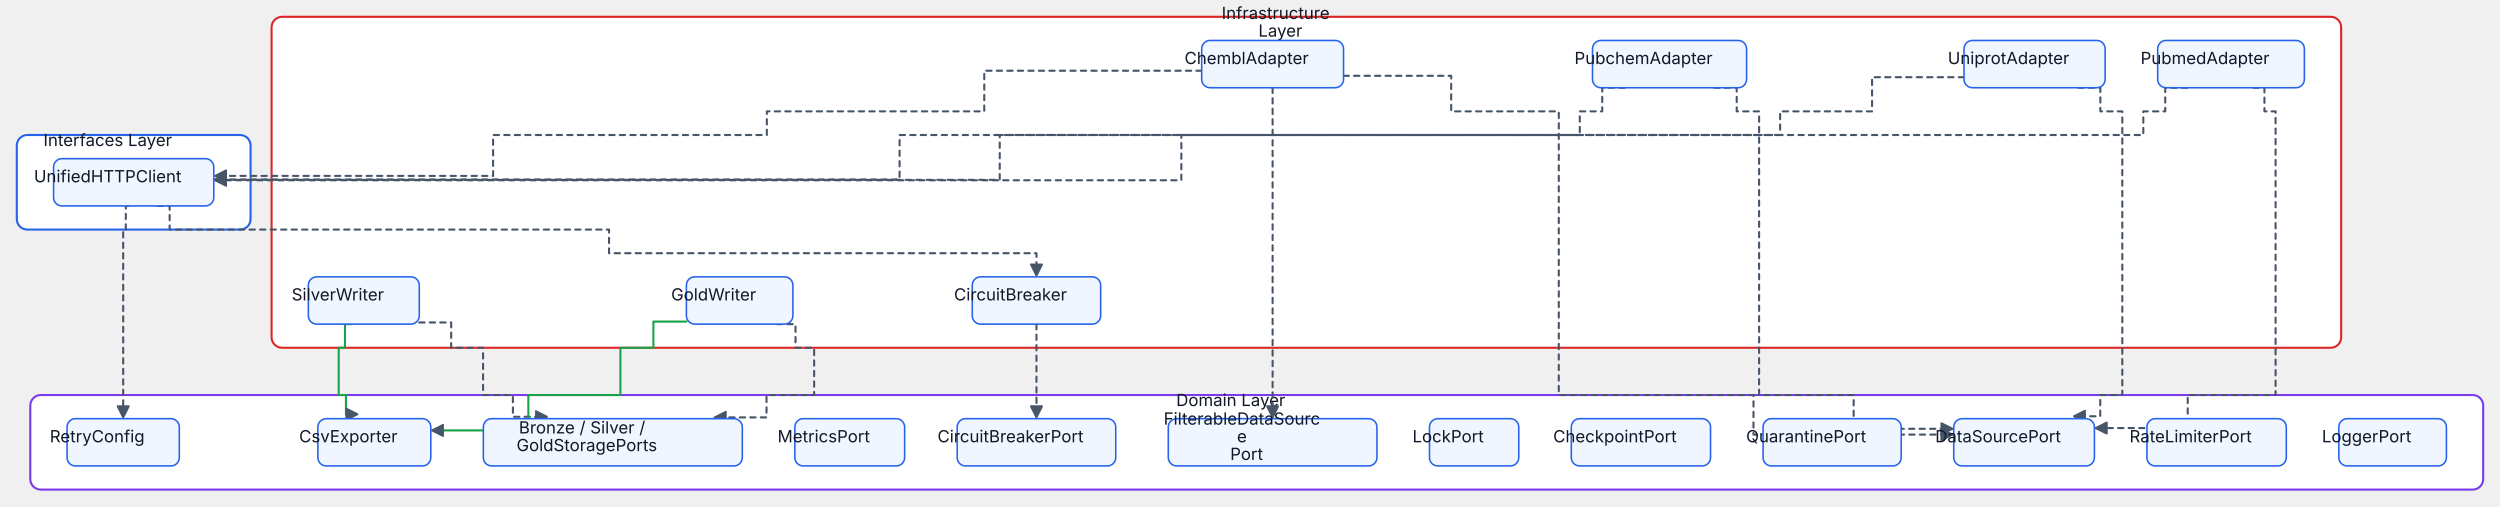
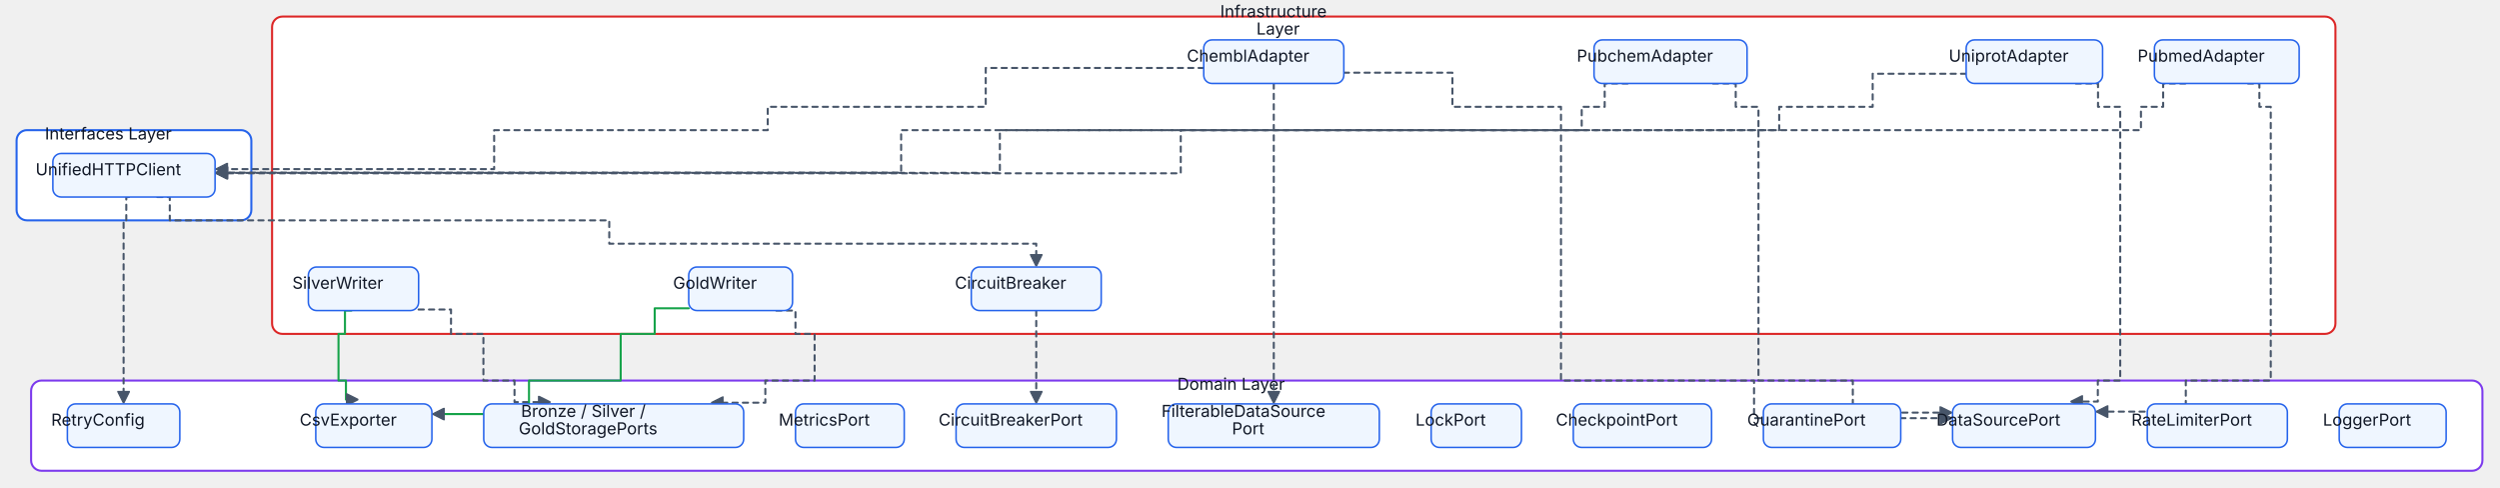
- <svg xmlns="http://www.w3.org/2000/svg" id="my-svg" width="100%" aria-roledescription="flowchart-v2" style="max-width:2379.54px;background-color:white" viewBox="-16 -16 2379.539 482">
+ <svg xmlns="http://www.w3.org/2000/svg" id="my-svg" width="100%" aria-roledescription="flowchart-v2" style="max-width:2410.94px;background-color:white" viewBox="-16 -16 2410.938 470">
  <style>#my-svg{font-family:Inter,-apple-system,BlinkMacSystemFont,'Segoe UI',Roboto,Oxygen,Ubuntu,sans-serif;font-size:16px;fill:#212121;}#my-svg .error-icon{fill:#f0fdf4;}#my-svg .error-text{fill:#212121;stroke:#212121;}#my-svg .edge-thickness-normal{stroke-width:2px;}#my-svg .edge-thickness-thick{stroke-width:3.5px;}#my-svg .edge-pattern-solid{stroke-dasharray:0;}#my-svg .edge-pattern-dashed{stroke-dasharray:3;}#my-svg .edge-pattern-dotted{stroke-dasharray:2;}#my-svg .marker{fill:#475569;stroke:#475569;}#my-svg .marker.cross{stroke:#475569;}#my-svg svg{font-family:Inter,-apple-system,BlinkMacSystemFont,'Segoe UI',Roboto,Oxygen,Ubuntu,sans-serif;font-size:16px;}#my-svg .label{font-family:Inter,-apple-system,BlinkMacSystemFont,'Segoe UI',Roboto,Oxygen,Ubuntu,sans-serif;color:#212121;}#my-svg .cluster-label text{fill:#1e40af;}#my-svg .cluster-label span,#my-svg p{color:#1e40af;}#my-svg .label text,#my-svg span,#my-svg p{fill:#212121;color:#212121;}#my-svg .node rect,#my-svg .node circle,#my-svg .node ellipse,#my-svg .node polygon,#my-svg .node path{fill:#eff6ff;stroke:#2563eb;stroke-width:1px;}#my-svg .flowchart-label text{text-anchor:middle;}#my-svg .node .label{text-align:center;}#my-svg .node.clickable{cursor:pointer;}#my-svg .arrowheadPath{fill:#0b0b0b;}#my-svg .edgePath .path{stroke:#475569;stroke-width:2.0px;}#my-svg .flowchart-link{stroke:#475569;fill:none;}#my-svg .edgeLabel{background-color:#ffffff;text-align:center;}#my-svg .edgeLabel rect{opacity:0.5;background-color:#ffffff;fill:#ffffff;}#my-svg .labelBkg{background-color:rgba(255, 255, 255, 0.5);}#my-svg .cluster rect{fill:#f8fafc;stroke:#94a3b8;stroke-width:1px;}#my-svg .cluster text{fill:#1e40af;}#my-svg .cluster span,#my-svg p{color:#1e40af;}#my-svg div.mermaidTooltip{position:absolute;text-align:center;max-width:200px;padding:2px;font-family:Inter,-apple-system,BlinkMacSystemFont,'Segoe UI',Roboto,Oxygen,Ubuntu,sans-serif;font-size:12px;background:#f0fdf4;border:1px solid #16a34a;border-radius:2px;pointer-events:none;z-index:100;}#my-svg .flowchartTitleText{text-anchor:middle;font-size:18px;fill:#212121;}#my-svg :root{--mermaid-font-family:"trebuchet ms",verdana,arial,sans-serif;}#my-svg .port&gt;*{fill:#f5f3ff!important;stroke:#7c3aed!important;stroke-width:1px!important;color:#111827!important;}#my-svg .port span{fill:#f5f3ff!important;stroke:#7c3aed!important;stroke-width:1px!important;color:#111827!important;}#my-svg .port tspan{fill:#111827!important;}#my-svg .adapter&gt;*{fill:#fff1f2!important;stroke:#dc2626!important;stroke-width:1px!important;color:#111827!important;}#my-svg .adapter span{fill:#fff1f2!important;stroke:#dc2626!important;stroke-width:1px!important;color:#111827!important;}#my-svg .adapter tspan{fill:#111827!important;}#my-svg .service&gt;*{fill:#eff6ff!important;stroke:#2563eb!important;stroke-width:1px!important;color:#111827!important;}#my-svg .service span{fill:#eff6ff!important;stroke:#2563eb!important;stroke-width:1px!important;color:#111827!important;}#my-svg .service tspan{fill:#111827!important;}#my-svg .process&gt;*{fill:#f0fdf4!important;stroke:#16a34a!important;stroke-width:1px!important;color:#111827!important;}#my-svg .process span{fill:#f0fdf4!important;stroke:#16a34a!important;stroke-width:1px!important;color:#111827!important;}#my-svg .process tspan{fill:#111827!important;}#my-svg .storage&gt;*{fill:#fff7ed!important;stroke:#f59e0b!important;stroke-width:1px!important;color:#111827!important;}#my-svg .storage span{fill:#fff7ed!important;stroke:#f59e0b!important;stroke-width:1px!important;color:#111827!important;}#my-svg .storage tspan{fill:#111827!important;}/*
 * Пользовательские стили диаграмм BioETL (структурированная копия)
 * Источник: custom.css
 * Цель: сгруппировать правила по типам элементов и документировать назначение каждого CSS-параметра.
 */

/* =========================================================
 * 1) Глобальная типографика и базовое поведение текста
 * ========================================================= */
svg {
    /* Задаёт основной стек шрифтов для всего текста в SVG. */
    font-family: Inter, -apple-system, BlinkMacSystemFont, 'Segoe UI', Roboto,
    Oxygen, Ubuntu, sans-serif;
}



/* =========================================================
 * 2) Общая геометрия узлов (для нескольких типов диаграмм)
 * ========================================================= */
.node rect,
.node circle,
.node ellipse,
.node polygon,
.node path {
    /* Единая толщина контура для фигур узлов. */
    stroke-width: 1.5px !important;
    /* Скругляет углы по горизонтали для более мягкого вида. */
    rx: 8;
    /* Скругляет углы по вертикали в паре с rx. */
    ry: 8;
    /* Добавляет лёгкую тень и отделяет узлы от фона. */
    filter:  none; /*  drop-shadow(0px 1px 2px rgba(0, 0, 0, 0.05));*/
}

/* =========================================================
 * 3) Контейнеры subgraph / cluster
 * ========================================================= */
.cluster rect,
.cluster path {
    /* Увеличивает радиус углов у контейнеров-групп. */
    rx: 10;
    /* Поддерживает симметрию скругления по вертикали. */
    ry: 10;
    /* Нейтральная заливка контейнера для снижения визуального шума. */
    fill: #f8fafc;
    /* Приглушённая обводка, чтобы границы были заметны, но не доминировали. */
    stroke: #94a3b8;
    /* Толщина границы контейнера в тон большинству узлов. */
    stroke-width: 1.5px;
    /* Убирает пунктир у рамок контейнеров. */
    stroke-dasharray: none;
    /* Делает фон контейнера полностью непрозрачным. */
    fill-opacity: 1;
    /* Отключает тень контейнера, чтобы акцент оставался на узлах. */
    filter: none;
}

.cluster text {
    /* Нормальный вес шрифта для заголовков групп. */
    font-weight: 400;
    /* Увеличенный размер заголовка относительно текста узлов. */
    font-size: 16px;
}

/* =========================================================
 * 4) Стили линий связей (edges/links)
 * ========================================================= */
.edgePath .path {
    /* Делает основные ребра более заметными в плотных графах. */
    stroke-width: 2.5px;
    /* Скругляет соединения сегментов линий. */
    stroke-linejoin: round;
    /* Скругляет окончания линий. */
    stroke-linecap: round;
}

.edgePath path,
.flowchart-link,
.relation,
.messageLine0,
.messageLine1,
.transition path {
    /* Унифицированные скруглённые соединения для всех типов линий. */
    stroke-linejoin: round;
    /* Унифицированные скруглённые окончания для всех типов линий. */
    stroke-linecap: round;
}

.transition path {
    /* Выравнивает толщину переходов state diagram с основными ребрами. */
    stroke-width: 2.5px;
}

/* =========================================================
 * 5) Подписи ребер и fallback-текст
 * ========================================================= */
.edgeLabel {
    /* Компактный размер шрифта для подписей на связях. */
    font-size: 12px;
    /* Плотная межстрочность для экономии места. */
    line-height: 1.1;
    /* Базовый непрозрачный фон под подписью. */
    background-color: #ffffff;
    /* Небольшие внутренние отступы вокруг текста. */
    padding: 1px 3px;
    /* Мягкое скругление фона подписи. */
    border-radius: 2px;
}

.edgeLabel span,
.edgeLabel p,
text.fo-fallback {
    /* Принудительный тёмный fill для контраста в SVG-рендерах. */
    fill: #111827 !important;
    /* Принудительный тёмный цвет для HTML-подписей. */
    color: #111827 !important;
    /* Полная непрозрачность текста. */
    opacity: 1 !important;
    /* Компактная межстрочность для многострочных подписей. */
    line-height: 1.1;
    /* Убирает стандартные внешние отступы HTML-параграфов. */
    margin: 0;
    /* Убирает стандартные внутренние отступы HTML-параграфов. */
    padding: 0;
}

.edgeLabel .labelBkg,
.labelBkg {
    /* Жёстко задаёт белый фон под текстом подписей. */
    background-color: #ffffff !important;
    /* Делает фон полностью непрозрачным во всех просмотрщиках. */
    opacity: 1 !important;
}

.edgeLabel rect {
    /* Переопределяет полупрозрачный фон по умолчанию у Mermaid. */
    opacity: 1 !important;
    /* Жёстко фиксирует белую заливку прямоугольника под подписью. */
    fill: #ffffff !important;
}

/* =========================================================
 * 6) Элементы sequence diagram
 * ========================================================= */
.actor {
    /* Толщина границы actor-блоков. */
    stroke-width: 1.5px;
    /* Скругление углов actor-блоков по горизонтали. */
    rx: 4;
    /* Скругление углов actor-блоков по вертикали. */
    ry: 4;
}

.messageLine0,
.messageLine1 {
    /* Толщина линий сообщений в sequence diagram. */
    stroke-width: 1.6px;
}

.messageText {
    /* Базовый размер текста сообщений. */
    font-size: 13px;
}

.activation0 {
    /* Более тонкая линия activation bar, чтобы не перегружать схему. */
    stroke-width: 1px;
}

.note {
    /* Скругление углов заметки по горизонтали. */
    rx: 4;
    /* Скругление углов заметки по вертикали. */
    ry: 4;
    /* Тонкая граница для вторичных блоков. */
    stroke-width: 1px;
    /* Лёгкая тень для визуального отделения заметок. */
    filter: drop-shadow(1px 1px 2px rgba(0, 0, 0, 0.06));
}

/* =========================================================
 * 7) Базовые элементы class diagram
 * ========================================================= */
g.classGroup rect {
    /* Скругление углов class box по горизонтали. */
    rx: 10;
    /* Скругление углов class box по вертикали. */
    ry: 10;
    /* Толщина границы class box. */
    stroke-width: 1.5px;
    /* Мягкая тень у class box без агрессивного контраста. */
    filter: drop-shadow(1px 1px 2px rgba(0, 0, 0, 0.06));
}

g.classGroup text {
    /* Базовый размер текста внутри class diagram. */
    font-size: 14px;
    padding: 10px 10px;
}

g.classGroup line {
    /* Толщина внутренних разделителей класса. */
    stroke-width: 1px;
}

.relation {
    /* Толщина связей между классами на уровне основных ребер. */
    stroke-width: 2.5px;
}

/* =========================================================
 * 8) Типографика HTML-лейблов class diagram
 * ========================================================= */
g.label-group .nodeLabel {
    /* Увеличенный размер названия класса для иерархии. */
    font-size: 16px !important;
    /* Полужирный акцент на имени класса. */
    font-weight: 200 !important;
    /* Лёгкое межбуквенное расстояние для читаемости заголовка. */
    letter-spacing: 0.01em;
}

g.annotation-group .nodeLabel {
    /* Уменьшенный размер для стереотипов/аннотаций. */
    font-size: 11px !important;
    /* Курсив для визуального отделения аннотаций. */
    font-style: italic !important;
    /* Небольшое ослабление контраста вторичного текста. */
    opacity: 0.8;
}

g.members-group .nodeLabel,
g.methods-group .nodeLabel {
    /* Компактный размер для атрибутов и методов. */
    font-size: 12px !important;
    /* Нормальный вес шрифта для плотного структурного текста. */
    font-weight: 400 !important;
}

/* =========================================================
 * 9) Помощники размеров foreignObject (class/flowchart)
 * ========================================================= */
g.members-group foreignObject,
g.methods-group foreignObject {
    /* Минимальная высота областей members/methods. */
    min-height: 40px;
}

.node foreignObject &gt; div,
g.classGroup foreignObject &gt; div {
    /* Стабилизирует вычисление размеров с учётом отступов/границ. */
    box-sizing: border-box;
}

.node.size-sm foreignObject &gt; div {
    /* Минимальная высота для малого размерного уровня узла. */
    min-height: 80px;
    /* Минимальная ширина для малого размерного уровня узла. */
    min-width: 180px;
}

.node.size-md foreignObject &gt; div {
    /* Минимальная высота для среднего размерного уровня узла. */
    min-height: 140px;
    /* Минимальная ширина для среднего размерного уровня узла. */
    min-width: 260px;
}

.node.size-lg foreignObject &gt; div {
    /* Минимальная высота для большого размерного уровня узла. */
    min-height: 200px;
    /* Минимальная ширина для большого размерного уровня узла. */
    min-width: 340px;
}

/* =========================================================
 * 10) Элементы state diagram
 * ========================================================= */
g.stateGroup rect {
    /* Скругление углов контейнеров состояний по горизонтали. */
    rx: 8;
    /* Скругление углов контейнеров состояний по вертикали. */
    ry: 8;
}

.statediagram-state rect {
    /* Скругление углов узлов состояния по горизонтали. */
    rx: 8;
    /* Скругление углов узлов состояния по вертикали. */
    ry: 8;
    /* Толщина границы узла состояния. */
    stroke-width: 1.5px;
    /* Лёгкая тень для визуального отделения state box. */
    filter: drop-shadow(1px 2px 3px rgba(0, 0, 0, 0.08));
}

/* =========================================================
 * 11) Элементы ER diagram
 * ========================================================= */
.er.entityBox {
    /* Толщина границы сущности ER-диаграммы. */
    stroke-width: 1.5px;
    /* Скругление углов сущности по горизонтали. */
    rx: 4;
    /* Скругление углов сущности по вертикали. */
    ry: 4;
    /* Лёгкая тень для отделения блоков сущностей. */
    filter: drop-shadow(1px 2px 3px rgba(0, 0, 0, 0.08));
}

/* =========================================================
 * 12) Узлы mindmap
 * ========================================================= */
.mindmap-node rect,
.mindmap-node circle {
    /* Толщина контура узлов mindmap. */
    stroke-width: 1.5px;
    /* Чуть более выраженная тень для плотных радиальных веток. */
    filter: drop-shadow(1px 2px 2px rgba(0, 0, 0, 0.1));
}

/* =========================================================
 * 13) Маркеры стрелок
 * ========================================================= */
marker path {
    /* Единый нейтральный цвет наконечников стрелок. */
    fill: #475569;
}

/* =========================================================
 * 14) Цветовая карта архитектурных слоёв (fallback-селекторы)
 * ========================================================= */
[id*="Domain"] &gt; rect,
[id*="Domain"] &gt; path {
    /* Цвет фона для доменного слоя. */
    fill: #f5f3ff !important;
    /* Цвет границы для доменного слоя. */
    stroke: #7c3aed !important;
}

.cluster[id*="Domain"] &gt; rect,
.cluster[id*="Domain"] &gt; path {
    fill: #ffffff !important;
}

[id*="Application"] &gt; rect,
[id*="Application"] &gt; path {
    /* Цвет фона для application-слоя. */
    fill: #f0fdf4 !important;
    /* Цвет границы для application-слоя. */
    stroke: #16a34a !important;
}

.cluster[id*="Application"] &gt; rect,
.cluster[id*="Application"] &gt; path {
    fill: #ffffff !important;
}

[id*="Infrastructure"] &gt; rect,
[id*="Infrastructure"] &gt; path {
    /* Цвет фона для infrastructure-слоя. */
    fill: #fff1f2 !important;
    /* Цвет границы для infrastructure-слоя. */
    stroke: #dc2626 !important;
}

.cluster[id*="Infrastructure"] &gt; rect,
.cluster[id*="Infrastructure"] &gt; path {
    fill: #ffffff !important;
}

[id*="Composition"] &gt; rect,
[id*="Composition"] &gt; path {
    /* Цвет фона для composition-слоя. */
    fill: #fff7ed !important;
    /* Цвет границы для composition-слоя. */
    stroke: #f59e0b !important;
}

.cluster[id*="Composition"] &gt; rect,
.cluster[id*="Composition"] &gt; path {
    fill: #ffffff !important;
}

[id*="Interfaces"] &gt; rect,
[id*="Interfaces"] &gt; path {
    /* Цвет фона для слоя интерфейсов. */
    fill: #eff6ff !important;
    /* Цвет границы для слоя интерфейсов. */
    stroke: #2563eb !important;
}

.cluster[id*="Interfaces"] &gt; rect,
.cluster[id*="Interfaces"] &gt; path {
    fill: #ffffff !important;
}

[id*="External"] &gt; rect,
[id*="External"] &gt; path {
    /* Цвет фона для внешних систем. */
    fill: #f1f5f9 !important;
    /* Цвет границы для внешних систем. */
    stroke: #64748b !important;
}

.cluster[id*="External"] &gt; rect,
.cluster[id*="External"] &gt; path {
    fill: #ffffff !important;
}

/* Белая подложка под подписи всех архитектурных/medallion слоёв */
g.cluster[id*="Domain"] .cluster-label foreignObject &gt; div,
g.cluster[id*="Application"] .cluster-label foreignObject &gt; div,
g.cluster[id*="Infrastructure"] .cluster-label foreignObject &gt; div,
g.cluster[id*="Composition"] .cluster-label foreignObject &gt; div,
g.cluster[id*="Interfaces"] .cluster-label foreignObject &gt; div,
g.cluster[id*="External"] .cluster-label foreignObject &gt; div,
g.cluster[id*="Bronze"] .cluster-label foreignObject &gt; div,
g.cluster[id*="Silver"] .cluster-label foreignObject &gt; div,
g.cluster[id*="Gold"] .cluster-label foreignObject &gt; div,
g.cluster[id*="Quarantine"] .cluster-label foreignObject &gt; div {
    background: #ffffff !important;
    padding: 0 6px !important;
    border-radius: 4px;
}

/* Fallback для рендеров без foreignObject: не рисуем толстую обводку */
g.cluster[id*="Domain"] .cluster-label text.fo-fallback,
g.cluster[id*="Application"] .cluster-label text.fo-fallback,
g.cluster[id*="Infrastructure"] .cluster-label text.fo-fallback,
g.cluster[id*="Composition"] .cluster-label text.fo-fallback,
g.cluster[id*="Interfaces"] .cluster-label text.fo-fallback,
g.cluster[id*="External"] .cluster-label text.fo-fallback,
g.cluster[id*="Bronze"] .cluster-label text.fo-fallback,
g.cluster[id*="Silver"] .cluster-label text.fo-fallback,
g.cluster[id*="Gold"] .cluster-label text.fo-fallback,
g.cluster[id*="Quarantine"] .cluster-label text.fo-fallback {
    fill: #111827 !important;
    stroke: none !important;
}

/* =========================================================
 * 15) Цветовая карта слоёв Medallion
 * ========================================================= */
[id*="Bronze"] &gt; rect,
[id*="Bronze"] &gt; path {
    /* Цвет фона Bronze-слоя. */
    fill: #fff7ed !important;
    /* Цвет границы Bronze-слоя. */
    stroke: #f59e0b !important;
}

[id*="Silver"] &gt; rect,
[id*="Silver"] &gt; path {
    /* Цвет фона Silver-слоя. */
    fill: #f8fafc !important;
    /* Цвет границы Silver-слоя. */
    stroke: #475569 !important;
}

[id*="Gold"] &gt; rect,
[id*="Gold"] &gt; path {
    /* Цвет фона Gold-слоя. */
    fill: #fefce8 !important;
    /* Цвет границы Gold-слоя. */
    stroke: #ca8a04 !important;
}

[id*="Quarantine"] &gt; rect,
[id*="Quarantine"] &gt; path {
    /* Цвет фона для карантинных/проблемных потоков данных. */
    fill: #ffe4e6 !important;
    /* Цвет границы для карантинных/проблемных потоков данных. */
    stroke: #e11d48 !important;
}
/* Нормализует вес текста в узлах и заголовках слоёв (без полужирного акцента). */
.node .label text,
.node .label tspan,
.node .label .nodeLabel,
text.fo-fallback {
    stroke: none !important;
    stroke-width: 0 !important;
    fill: #111827 !important;
    font-weight: 400 !important;
}
/* Single text layer (fallback-only) */
text.fo-fallback {
    display: inline !important;
}

foreignObject {
    display: none !important;
}/* bioetl-inject */#my-svg .edgeLabel rect{opacity:1!important;fill:#ffffff!important}#my-svg .labelBkg{background-color:#ffffff!important;opacity:1!important}#my-svg .edgeLabel .labelBkg{background-color:#ffffff!important;opacity:1!important}#my-svg .edgeLabel{font-size:12px;line-height:1.1;padding:1px 3px}#my-svg .edgeLabel span{color:#111827!important;fill:#111827!important;opacity:1!important;line-height:1.1;margin:0;padding:0}#my-svg .edgeLabel p{color:#111827!important;fill:#111827!important;opacity:1!important;line-height:1.1;margin:0;padding:0}#my-svg text.fo-fallback{color:#111827!important;fill:#111827!important;opacity:1!important}</style>
  <marker id="my-svg_flowchart-pointEnd" class="marker flowchart" markerHeight="12" markerUnits="userSpaceOnUse" markerWidth="12" orient="auto" refX="6" refY="5" viewBox="0 0 10 10">
    <path d="m0 0 10 5-10 5z" class="arrowMarkerPath" style="stroke-width:1;stroke-dasharray:1,0" />
  </marker>
  <marker id="my-svg_flowchart-pointStart" class="marker flowchart" markerHeight="12" markerUnits="userSpaceOnUse" markerWidth="12" orient="auto" refX="4.5" refY="5" viewBox="0 0 10 10">
    <path d="m0 5 10 5V0z" class="arrowMarkerPath" style="stroke-width:1;stroke-dasharray:1,0" />
  </marker>
  <marker id="my-svg_flowchart-circleEnd" class="marker flowchart" markerHeight="11" markerUnits="userSpaceOnUse" markerWidth="11" orient="auto" refX="11" refY="5" viewBox="0 0 10 10">
    <circle cx="5" cy="5" r="5" class="arrowMarkerPath" style="stroke-width:1;stroke-dasharray:1,0" />
  </marker>
  <marker id="my-svg_flowchart-circleStart" class="marker flowchart" markerHeight="11" markerUnits="userSpaceOnUse" markerWidth="11" orient="auto" refX="-1" refY="5" viewBox="0 0 10 10">
    <circle cx="5" cy="5" r="5" class="arrowMarkerPath" style="stroke-width:1;stroke-dasharray:1,0" />
  </marker>
  <marker id="my-svg_flowchart-crossEnd" class="marker cross flowchart" markerHeight="11" markerUnits="userSpaceOnUse" markerWidth="11" orient="auto" refX="12" refY="5.2" viewBox="0 0 11 11">
    <path d="m1 1 9 9m0-9-9 9" class="arrowMarkerPath" style="stroke-width:2;stroke-dasharray:1,0" />
  </marker>
  <marker id="my-svg_flowchart-crossStart" class="marker cross flowchart" markerHeight="11" markerUnits="userSpaceOnUse" markerWidth="11" orient="auto" refX="-1" refY="5.2" viewBox="0 0 11 11">
    <path d="m1 1 9 9m0-9-9 9" class="arrowMarkerPath" style="stroke-width:2;stroke-dasharray:1,0" />
  </marker>
  <g class="root">
    <g class="clusters">
      <g id="Interfaces" class="cluster default flowchart-label">
-         <rect width="222.5" height="90" y="112.5" rx="0" ry="0" style="fill:#eff6ff;stroke:#2563eb;stroke-width:2px" />
+         <rect width="226.484" height="87" y="109.5" rx="0" ry="0" style="fill:#eff6ff;stroke:#2563eb;stroke-width:2px" />
        <g class="cluster-label">
-           <text xml:space="preserve" x="55.047" y="10.5" class="fo-fallback" text-anchor="middle" transform="translate(56.203 112.5)">
-             <tspan x="55.047">Interfaces Layer</tspan>
+           <text xml:space="preserve" x="57.367" y="9" class="fo-fallback" text-anchor="middle" transform="translate(55.875 109.5)">
+             <tspan x="57.367">Interfaces Layer</tspan>
          </text>
        </g>
      </g>
      <g id="Infrastructure" class="cluster default flowchart-label">
-         <rect width="1969.844" height="315" x="242.5" rx="0" ry="0" style="fill:#fff1f2;stroke:#dc2626;stroke-width:2px" />
+         <rect width="1990.656" height="306" x="246.484" rx="0" ry="0" style="fill:#fff1f2;stroke:#dc2626;stroke-width:2px" />
        <g class="cluster-label">
-           <text xml:space="preserve" x="68.188" y="2.1" class="fo-fallback" text-anchor="middle" transform="translate(1159.234)">
-             <tspan x="68.188">Infrastructure</tspan>
-             <tspan x="68.188" dy="16.8">Layer</tspan>
+           <text xml:space="preserve" x="69.367" y=".6" class="fo-fallback" text-anchor="middle" transform="translate(1172.445)">
+             <tspan x="69.367">Infrastructure</tspan>
+             <tspan x="69.367" dy="16.8">Layer</tspan>
          </text>
        </g>
      </g>
      <g id="Domain" class="cluster default flowchart-label">
-         <rect width="2334.711" height="90" x="12.828" y="360" rx="0" ry="0" style="fill:#f5f3ff;stroke:#7c3aed;stroke-width:2px" />
+         <rect width="2364.938" height="87" x="14" y="351" rx="0" ry="0" style="fill:#f5f3ff;stroke:#7c3aed;stroke-width:2px" />
        <g class="cluster-label">
-           <text xml:space="preserve" x="48.586" y="10.5" class="fo-fallback" text-anchor="middle" transform="translate(1131.598 360)">
-             <tspan x="48.586">Domain Layer</tspan>
+           <text xml:space="preserve" x="49.805" y="9" class="fo-fallback" text-anchor="middle" transform="translate(1146.664 351)">
+             <tspan x="49.805">Domain Layer</tspan>
          </text>
        </g>
      </g>
    </g>
    <g class="edgePaths">
-       <path id="L-N14-N1-0" marker-end="url(#my-svg_flowchart-pointEnd)" d="M1262.813 56.154h102.43V90h102.429v22.5h0v45h0v45h0V225h0v45h0v45h0v22.5h0V360h185.32v37.661h185.321" class="edge-thickness-normal edge-pattern-solid flowchart-link LS-N14 LE-N1" style="stroke:#475569;stroke-width:2px;stroke-dasharray:5;fill:none" />
-       <path id="L-N14-N6-0" marker-end="url(#my-svg_flowchart-pointEnd)" d="M1195.297 67.5V90h0v22.5h0v45h0v45h0V225h0v45h0v45h0v22.5h0V360h0v17.2h0" class="edge-thickness-normal edge-pattern-solid flowchart-link LS-N14 LE-N6" style="stroke:#475569;stroke-width:2px;stroke-dasharray:5;fill:none" />
-       <path id="L-N15-N1-0" marker-end="url(#my-svg_flowchart-pointEnd)" d="M1615.717 67.5h21.311V90h21.312v22.5h0v45h0v45h0V225h0v45h0v45h0v22.5h0V360h90.014v32.123h90.014" class="edge-thickness-normal edge-pattern-solid flowchart-link LS-N15 LE-N1" style="stroke:#475569;stroke-width:2px;stroke-dasharray:5;fill:none" />
-       <path id="L-N16-N1-0" marker-end="url(#my-svg_flowchart-pointEnd)" d="M1962.285 67.5h20.873V90h20.873v22.5h0v45h0v45h0V225h0v45h0v45h0v22.5h0V360h-20.985v20.201h-20.985" class="edge-thickness-normal edge-pattern-solid flowchart-link LS-N16 LE-N1" style="stroke:#475569;stroke-width:2px;stroke-dasharray:5;fill:none" />
-       <path id="L-N17-N1-0" marker-end="url(#my-svg_flowchart-pointEnd)" d="M2128.729 67.5h10.602V90h10.603v22.5h0v45h0v45h0V225h0v45h0v45h0v22.5h0V360h-83.617v31.435h-83.616" class="edge-thickness-normal edge-pattern-solid flowchart-link LS-N17 LE-N1" style="stroke:#475569;stroke-width:2px;stroke-dasharray:5;fill:none" />
-       <path id="L-N18-N2-0" marker-end="url(#my-svg_flowchart-pointEnd)" d="M383.078 290.929h30.358V315h30.357v22.5h0V360h28.386v20.686h28.386" class="edge-thickness-normal edge-pattern-solid flowchart-link LS-N18 LE-N2" style="stroke:#475569;stroke-width:2px;stroke-dasharray:5;fill:none" />
-       <path id="L-N19-N2-0" marker-end="url(#my-svg_flowchart-pointEnd)" d="M723.459 292.5h17.726V315h17.725v22.5h0V360h-45.323v21.288h-45.324" class="edge-thickness-normal edge-pattern-solid flowchart-link LS-N19 LE-N2" style="stroke:#475569;stroke-width:2px;stroke-dasharray:5;fill:none" />
-       <path id="L-N20-N10-0" marker-end="url(#my-svg_flowchart-pointEnd)" d="M970.523 292.5V315h0v22.5h0V360h0v17.2h0" class="edge-thickness-normal edge-pattern-solid flowchart-link LS-N20 LE-N10" style="stroke:#475569;stroke-width:2px;stroke-dasharray:5;fill:none" />
-       <path id="L-N14-N13-0" marker-end="url(#my-svg_flowchart-pointEnd)" d="M1127.781 51.311H920.84V90H713.898v22.5H453.342v38.912H192.785" class="edge-thickness-normal edge-pattern-solid flowchart-link LS-N14 LE-N13" style="stroke:#475569;stroke-width:2px;stroke-dasharray:5;fill:none" />
-       <path id="L-N15-N13-0" marker-end="url(#my-svg_flowchart-pointEnd)" d="M1530.383 67.5h-21.356V90h-21.355v22.5H840.235v42.334H192.797" class="edge-thickness-normal edge-pattern-solid flowchart-link LS-N15 LE-N13" style="stroke:#475569;stroke-width:2px;stroke-dasharray:5;fill:none" />
-       <path id="L-N16-N13-0" marker-end="url(#my-svg_flowchart-pointEnd)" d="M1853.375 57.479h-87.518V90h-87.517v22.5H935.569v42.658H192.798" class="edge-thickness-normal edge-pattern-solid flowchart-link LS-N16 LE-N13" style="stroke:#475569;stroke-width:2px;stroke-dasharray:5;fill:none" />
-       <path id="L-N17-N13-0" marker-end="url(#my-svg_flowchart-pointEnd)" d="M2065.777 67.5h-20.873V90h-20.873v22.5h-915.616v43.081H192.799" class="edge-thickness-normal edge-pattern-solid flowchart-link LS-N17 LE-N13" style="stroke:#475569;stroke-width:2px;stroke-dasharray:5;fill:none" />
-       <path id="L-N13-N20-0" marker-end="url(#my-svg_flowchart-pointEnd)" d="M134.063 180h11.406v22.5h418.23V225h406.824v17.2h0" class="edge-thickness-normal edge-pattern-solid flowchart-link LS-N13 LE-N20" style="stroke:#475569;stroke-width:2px;stroke-dasharray:5;fill:none" />
-       <path id="L-N13-N5-0" marker-end="url(#my-svg_flowchart-pointEnd)" d="M106.25 180h-2.5v22.5h-2.5V225h0v45h0v45h0v22.5h0V360h0v17.2h0" class="edge-thickness-normal edge-pattern-solid flowchart-link LS-N13 LE-N5" style="stroke:#475569;stroke-width:2px;stroke-dasharray:5;fill:none" />
-       <path id="L-N18-N3-0" marker-end="url(#my-svg_flowchart-pointEnd)" d="M318.342 292.5h-5.974V315h-5.973v22.5h0V360h6.879v18.267h6.88" class="edge-thickness-normal edge-pattern-solid flowchart-link LS-N18 LE-N3" style="stroke:#16a34a;stroke-width:2px;fill:none" />
-       <path id="L-N19-N3-0" marker-end="url(#my-svg_flowchart-pointEnd)" d="M637.313 290.099h-31.405V315h-31.404v22.5h0V360h-87.63v33.673h-87.63" class="edge-thickness-normal edge-pattern-solid flowchart-link LS-N19 LE-N3" style="stroke:#16a34a;stroke-width:2px;fill:none" />
+       <path id="L-N14-N1-0" marker-end="url(#my-svg_flowchart-pointEnd)" d="M1280.484 54.11h104.746V87h104.747v22.5h0V153h0v43.5h0V219h0v43.5h0V306h0v22.5h0V351h186.257v36.275h186.257" class="edge-thickness-normal edge-pattern-solid flowchart-link LS-N14 LE-N1" style="stroke:#475569;stroke-width:2px;stroke-dasharray:5;fill:none" />
+       <path id="L-N14-N6-0" marker-end="url(#my-svg_flowchart-pointEnd)" d="M1212.898 64.5V87h0v22.5h0V153h0v43.5h0V219h0v43.5h0V306h0v22.5h0V351h0v17.2h0" class="edge-thickness-normal edge-pattern-solid flowchart-link LS-N14 LE-N6" style="stroke:#475569;stroke-width:2px;stroke-dasharray:5;fill:none" />
+       <path id="L-N15-N1-0" marker-end="url(#my-svg_flowchart-pointEnd)" d="M1636.626 64.5h21.935V87h21.935v22.5h0V153h0v43.5h0V219h0v43.5h0V306h0v22.5h0V351h91.022v30.91h91.022" class="edge-thickness-normal edge-pattern-solid flowchart-link LS-N15 LE-N1" style="stroke:#475569;stroke-width:2px;stroke-dasharray:5;fill:none" />
+       <path id="L-N16-N1-0" marker-end="url(#my-svg_flowchart-pointEnd)" d="M1986.668 64.5h21.418V87h21.418v22.5h0V153h0v43.5h0V219h0v43.5h0V306h0v22.5h0V351h-21.605v20.25h-21.604" class="edge-thickness-normal edge-pattern-solid flowchart-link LS-N16 LE-N1" style="stroke:#475569;stroke-width:2px;stroke-dasharray:5;fill:none" />
+       <path id="L-N17-N1-0" marker-end="url(#my-svg_flowchart-pointEnd)" d="M2152.794 64.5h10.968V87h10.968v22.5h0V153h0v43.5h0V219h0v43.5h0V306h0v22.5h0V351h-81.953v29.952h-81.954" class="edge-thickness-normal edge-pattern-solid flowchart-link LS-N17 LE-N1" style="stroke:#475569;stroke-width:2px;stroke-dasharray:5;fill:none" />
+       <path id="L-N18-N2-0" marker-end="url(#my-svg_flowchart-pointEnd)" d="M387.86 282.496h31.257V306h31.258v22.5h0V351h30.005v20.767h30.005" class="edge-thickness-normal edge-pattern-solid flowchart-link LS-N18 LE-N2" style="stroke:#475569;stroke-width:2px;stroke-dasharray:5;fill:none" />
+       <path id="L-N19-N2-0" marker-end="url(#my-svg_flowchart-pointEnd)" d="M732.98 283.5h18.461V306h18.461v22.5h0V351h-47.54v21.34H674.82" class="edge-thickness-normal edge-pattern-solid flowchart-link LS-N19 LE-N2" style="stroke:#475569;stroke-width:2px;stroke-dasharray:5;fill:none" />
+       <path id="L-N20-N10-0" marker-end="url(#my-svg_flowchart-pointEnd)" d="M983.727 283.5V306h0v22.5h0V351h0v17.2h0" class="edge-thickness-normal edge-pattern-solid flowchart-link LS-N20 LE-N10" style="stroke:#475569;stroke-width:2px;stroke-dasharray:5;fill:none" />
+       <path id="L-N14-N13-0" marker-end="url(#my-svg_flowchart-pointEnd)" d="M1145.313 49.522H935.002V87h-210.31v22.5h-263.96v37.558H196.77" class="edge-thickness-normal edge-pattern-solid flowchart-link LS-N14 LE-N13" style="stroke:#475569;stroke-width:2px;stroke-dasharray:5;fill:none" />
+       <path id="L-N15-N13-0" marker-end="url(#my-svg_flowchart-pointEnd)" d="M1554.306 64.5h-22.165V87h-22.164v22.5H853.379v40.898H196.782" class="edge-thickness-normal edge-pattern-solid flowchart-link LS-N15 LE-N13" style="stroke:#475569;stroke-width:2px;stroke-dasharray:5;fill:none" />
+       <path id="L-N16-N13-0" marker-end="url(#my-svg_flowchart-pointEnd)" d="M1880.875 55.129h-90.19V87h-90.189v22.5H948.64v41.21H196.782" class="edge-thickness-normal edge-pattern-solid flowchart-link LS-N16 LE-N13" style="stroke:#475569;stroke-width:2px;stroke-dasharray:5;fill:none" />
+       <path id="L-N17-N13-0" marker-end="url(#my-svg_flowchart-pointEnd)" d="M2092.34 64.5h-21.418V87h-21.418v22.5h-926.36v41.623H196.782" class="edge-thickness-normal edge-pattern-solid flowchart-link LS-N17 LE-N13" style="stroke:#475569;stroke-width:2px;stroke-dasharray:5;fill:none" />
+       <path id="L-N13-N20-0" marker-end="url(#my-svg_flowchart-pointEnd)" d="M135.749 174h12.057v22.5h423.989V219h411.932v17.2h0" class="edge-thickness-normal edge-pattern-solid flowchart-link LS-N13 LE-N20" style="stroke:#475569;stroke-width:2px;stroke-dasharray:5;fill:none" />
+       <path id="L-N13-N5-0" marker-end="url(#my-svg_flowchart-pointEnd)" d="M108.415 174h-2.587v22.5h-2.586V219h0v43.5h0V306h0v22.5h0V351h0v17.2h0" class="edge-thickness-normal edge-pattern-solid flowchart-link LS-N13 LE-N5" style="stroke:#475569;stroke-width:2px;stroke-dasharray:5;fill:none" />
+       <path id="L-N18-N3-0" marker-end="url(#my-svg_flowchart-pointEnd)" d="M323.04 283.5h-6.23V306h-6.232v22.5h0V351h7.183v18.329h7.182" class="edge-thickness-normal edge-pattern-solid flowchart-link LS-N18 LE-N3" style="stroke:#16a34a;stroke-width:2px;fill:none" />
+       <path id="L-N19-N3-0" marker-end="url(#my-svg_flowchart-pointEnd)" d="M648.434 281.33h-32.809V306h-32.809v22.5h0V351H494.36v32.316H405.9" class="edge-thickness-normal edge-pattern-solid flowchart-link LS-N19 LE-N3" style="stroke:#16a34a;stroke-width:2px;fill:none" />
    </g>
    <g class="nodes">
-       <g id="flowchart-N13-19" class="node default default flowchart-label" transform="translate(111.25 157.5)">
-         <rect width="152.5" height="45" x="-76.25" y="-22.5" class="basic label-container" rx="0" ry="0" />
-         <g class="label" transform="translate(-64.25 -10.5)">
-           <rect />
-           <text xml:space="preserve" x="64.25" y="10.5" class="fo-fallback" text-anchor="middle">
-             <tspan x="64.25">UnifiedHTTPClient</tspan>
-           </text>
-         </g>
-       </g>
-       <g id="flowchart-N14-12" class="node default default flowchart-label" transform="translate(1195.297 45)">
-         <rect width="135.031" height="45" x="-67.516" y="-22.5" class="basic label-container" rx="0" ry="0" />
-         <g class="label" transform="translate(-55.516 -10.5)">
-           <rect />
-           <text xml:space="preserve" x="55.516" y="10.5" class="fo-fallback" text-anchor="middle">
-             <tspan x="55.516">ChemblAdapter</tspan>
-           </text>
-         </g>
-       </g>
-       <g id="flowchart-N15-13" class="node default default flowchart-label" transform="translate(1573.094 45)">
-         <rect width="146.656" height="45" x="-73.328" y="-22.5" class="basic label-container" rx="0" ry="0" />
-         <g class="label" transform="translate(-61.328 -10.5)">
-           <rect />
-           <text xml:space="preserve" x="61.328" y="10.5" class="fo-fallback" text-anchor="middle">
-             <tspan x="61.328">PubchemAdapter</tspan>
-           </text>
-         </g>
-       </g>
-       <g id="flowchart-N16-14" class="node default default flowchart-label" transform="translate(1920.54 45)">
-         <rect width="134.328" height="45" x="-67.164" y="-22.5" class="basic label-container" rx="0" ry="0" />
-         <g class="label" transform="translate(-55.164 -10.5)">
-           <rect />
-           <text xml:space="preserve" x="55.164" y="10.5" class="fo-fallback" text-anchor="middle">
-             <tspan x="55.164">UniprotAdapter</tspan>
-           </text>
-         </g>
-       </g>
-       <g id="flowchart-N17-15" class="node default default flowchart-label" transform="translate(2107.523 45)">
-         <rect width="139.641" height="45" x="-69.82" y="-22.5" class="basic label-container" rx="0" ry="0" />
-         <g class="label" transform="translate(-57.82 -10.5)">
-           <rect />
-           <text xml:space="preserve" x="57.82" y="10.5" class="fo-fallback" text-anchor="middle">
+       <g id="flowchart-N13-19" class="node default default flowchart-label" transform="translate(113.242 153)">
+         <rect width="156.484" height="42" x="-78.242" y="-21" class="basic label-container" rx="0" ry="0" />
+         <g class="label" transform="translate(-66.242 -9)">
+           <rect />
+           <text xml:space="preserve" x="66.242" y="9" class="fo-fallback" text-anchor="middle">
+             <tspan x="66.242">UnifiedHTTPClient</tspan>
+           </text>
+         </g>
+       </g>
+       <g id="flowchart-N14-12" class="node default default flowchart-label" transform="translate(1212.898 43.5)">
+         <rect width="135.172" height="42" x="-67.586" y="-21" class="basic label-container" rx="0" ry="0" />
+         <g class="label" transform="translate(-55.586 -9)">
+           <rect />
+           <text xml:space="preserve" x="55.586" y="9" class="fo-fallback" text-anchor="middle">
+             <tspan x="55.586">ChemblAdapter</tspan>
+           </text>
+         </g>
+       </g>
+       <g id="flowchart-N15-13" class="node default default flowchart-label" transform="translate(1595.68 43.5)">
+         <rect width="147.641" height="42" x="-73.82" y="-21" class="basic label-container" rx="0" ry="0" />
+         <g class="label" transform="translate(-61.82 -9)">
+           <rect />
+           <text xml:space="preserve" x="61.82" y="9" class="fo-fallback" text-anchor="middle">
+             <tspan x="61.82">PubchemAdapter</tspan>
+           </text>
+         </g>
+       </g>
+       <g id="flowchart-N16-14" class="node default default flowchart-label" transform="translate(1946.688 43.5)">
+         <rect width="131.625" height="42" x="-65.813" y="-21" class="basic label-container" rx="0" ry="0" />
+         <g class="label" transform="translate(-53.813 -9)">
+           <rect />
+           <text xml:space="preserve" x="53.812" y="9" class="fo-fallback" text-anchor="middle">
+             <tspan x="53.812">UniprotAdapter</tspan>
+           </text>
+         </g>
+       </g>
+       <g id="flowchart-N17-15" class="node default default flowchart-label" transform="translate(2132.32 43.5)">
+         <rect width="139.641" height="42" x="-69.82" y="-21" class="basic label-container" rx="0" ry="0" />
+         <g class="label" transform="translate(-57.82 -9)">
+           <rect />
+           <text xml:space="preserve" x="57.82" y="9" class="fo-fallback" text-anchor="middle">
            <tspan x="57.82">PubmedAdapter</tspan>
          </text>
        </g>
      </g>
-       <g id="flowchart-N18-16" class="node default default flowchart-label" transform="translate(330.29 270)">
-         <rect width="105.578" height="45" x="-52.789" y="-22.5" class="basic label-container" rx="0" ry="0" />
-         <g class="label" transform="translate(-40.79 -10.5)">
-           <rect />
-           <text xml:space="preserve" x="40.789" y="10.5" class="fo-fallback" text-anchor="middle">
-             <tspan x="40.789">SilverWriter</tspan>
-           </text>
-         </g>
-       </g>
-       <g id="flowchart-N19-17" class="node default default flowchart-label" transform="translate(688.008 270)">
-         <rect width="101.391" height="45" x="-50.695" y="-22.5" class="basic label-container" rx="0" ry="0" />
-         <g class="label" transform="translate(-38.695 -10.5)">
-           <rect />
-           <text xml:space="preserve" x="38.695" y="10.5" class="fo-fallback" text-anchor="middle">
-             <tspan x="38.695">GoldWriter</tspan>
-           </text>
-         </g>
-       </g>
-       <g id="flowchart-N20-18" class="node default default flowchart-label" transform="translate(970.523 270)">
-         <rect width="122.219" height="45" x="-61.109" y="-22.5" class="basic label-container" rx="0" ry="0" />
-         <g class="label" transform="translate(-49.11 -10.5)">
-           <rect />
-           <text xml:space="preserve" x="49.109" y="10.5" class="fo-fallback" text-anchor="middle">
-             <tspan x="49.109">CircuitBreaker</tspan>
-           </text>
-         </g>
-       </g>
-       <g id="flowchart-N1-0" class="node default default flowchart-label" transform="translate(1910.54 405)">
-         <rect width="133.906" height="45" x="-66.953" y="-22.5" class="basic label-container" rx="0" ry="0" />
-         <g class="label" transform="translate(-54.953 -10.5)">
-           <rect />
-           <text xml:space="preserve" x="54.953" y="10.5" class="fo-fallback" text-anchor="middle">
-             <tspan x="54.953">DataSourcePort</tspan>
-           </text>
-         </g>
-       </g>
-       <g id="flowchart-N2-1" class="node default default flowchart-label" transform="translate(567.297 405)">
-         <rect width="246.516" height="45" x="-123.258" y="-22.5" class="basic label-container" rx="0" ry="0" />
-         <g class="label" transform="translate(-111.258 -10.5)">
-           <rect />
-           <text xml:space="preserve" x="111.258" y="2.1" class="fo-fallback" text-anchor="middle">
-             <tspan x="111.258">Bronze / Silver /</tspan>
-             <tspan x="111.258" dy="16.8">GoldStoragePorts</tspan>
-           </text>
-         </g>
-       </g>
-       <g id="flowchart-N3-2" class="node default default flowchart-label" transform="translate(340.29 405)">
-         <rect width="107.5" height="45" x="-53.75" y="-22.5" class="basic label-container" rx="0" ry="0" />
-         <g class="label" transform="translate(-41.75 -10.5)">
-           <rect />
-           <text xml:space="preserve" x="41.75" y="10.5" class="fo-fallback" text-anchor="middle">
-             <tspan x="41.75">CsvExporter</tspan>
-           </text>
-         </g>
-       </g>
-       <g id="flowchart-N4-3" class="node default default flowchart-label" transform="translate(792.805 405)">
-         <rect width="104.5" height="45" x="-52.25" y="-22.5" class="basic label-container" rx="0" ry="0" />
-         <g class="label" transform="translate(-40.25 -10.5)">
-           <rect />
-           <text xml:space="preserve" x="40.25" y="10.5" class="fo-fallback" text-anchor="middle">
-             <tspan x="40.25">MetricsPort</tspan>
-           </text>
-         </g>
-       </g>
-       <g id="flowchart-N5-4" class="node default default flowchart-label" transform="translate(101.25 405)">
-         <rect width="106.844" height="45" x="-53.422" y="-22.5" class="basic label-container" rx="0" ry="0" />
-         <g class="label" transform="translate(-41.422 -10.5)">
-           <rect />
-           <text xml:space="preserve" x="41.422" y="10.5" class="fo-fallback" text-anchor="middle">
-             <tspan x="41.422">RetryConfig</tspan>
-           </text>
-         </g>
-       </g>
-       <g id="flowchart-N6-5" class="node default default flowchart-label" transform="translate(1195.297 405)">
-         <rect width="198.609" height="45" x="-99.305" y="-22.5" class="basic label-container" rx="0" ry="0" />
-         <g class="label" transform="translate(-87.305 -10.5)">
-           <rect />
-           <text xml:space="preserve" x="87.305" y="-6.3" class="fo-fallback" text-anchor="middle">
-             <tspan x="87.305">FilterableDataSourc</tspan>
-             <tspan x="87.305" dy="16.8">e</tspan>
-             <tspan x="87.305" dy="16.8">Port</tspan>
-           </text>
-         </g>
-       </g>
-       <g id="flowchart-N7-6" class="node default default flowchart-label" transform="translate(1387.094 405)">
-         <rect width="84.984" height="45" x="-42.492" y="-22.5" class="basic label-container" rx="0" ry="0" />
-         <g class="label" transform="translate(-30.492 -10.5)">
-           <rect />
-           <text xml:space="preserve" x="30.492" y="10.5" class="fo-fallback" text-anchor="middle">
-             <tspan x="30.492">LockPort</tspan>
-           </text>
-         </g>
-       </g>
-       <g id="flowchart-N8-7" class="node default default flowchart-label" transform="translate(1545.852 405)">
-         <rect width="132.531" height="45" x="-66.266" y="-22.5" class="basic label-container" rx="0" ry="0" />
-         <g class="label" transform="translate(-54.266 -10.5)">
-           <rect />
-           <text xml:space="preserve" x="54.266" y="10.5" class="fo-fallback" text-anchor="middle">
-             <tspan x="54.266">CheckpointPort</tspan>
-           </text>
-         </g>
-       </g>
-       <g id="flowchart-N9-8" class="node default default flowchart-label" transform="translate(1727.852 405)">
-         <rect width="131.469" height="45" x="-65.734" y="-22.5" class="basic label-container" rx="0" ry="0" />
-         <g class="label" transform="translate(-53.734 -10.5)">
-           <rect />
-           <text xml:space="preserve" x="53.734" y="10.5" class="fo-fallback" text-anchor="middle">
-             <tspan x="53.734">QuarantinePort</tspan>
-           </text>
-         </g>
-       </g>
-       <g id="flowchart-N10-9" class="node default default flowchart-label" transform="translate(970.523 405)">
-         <rect width="150.938" height="45" x="-75.469" y="-22.5" class="basic label-container" rx="0" ry="0" />
-         <g class="label" transform="translate(-63.469 -10.5)">
-           <rect />
-           <text xml:space="preserve" x="63.469" y="10.5" class="fo-fallback" text-anchor="middle">
-             <tspan x="63.469">CircuitBreakerPort</tspan>
-           </text>
-         </g>
-       </g>
-       <g id="flowchart-N11-10" class="node default default flowchart-label" transform="translate(2093.813 405)">
-         <rect width="132.641" height="45" x="-66.32" y="-22.5" class="basic label-container" rx="0" ry="0" />
-         <g class="label" transform="translate(-54.32 -10.5)">
-           <rect />
-           <text xml:space="preserve" x="54.32" y="10.5" class="fo-fallback" text-anchor="middle">
-             <tspan x="54.32">RateLimiterPort</tspan>
-           </text>
-         </g>
-       </g>
-       <g id="flowchart-N12-11" class="node default default flowchart-label" transform="translate(2261.336 405)">
-         <rect width="102.406" height="45" x="-51.203" y="-22.5" class="basic label-container" rx="0" ry="0" />
-         <g class="label" transform="translate(-39.203 -10.5)">
-           <rect />
-           <text xml:space="preserve" x="39.203" y="10.5" class="fo-fallback" text-anchor="middle">
-             <tspan x="39.203">LoggerPort</tspan>
+       <g id="flowchart-N18-16" class="node default default flowchart-label" transform="translate(334.672 262.5)">
+         <rect width="106.375" height="42" x="-53.188" y="-21" class="basic label-container" rx="0" ry="0" />
+         <g class="label" transform="translate(-41.188 -9)">
+           <rect />
+           <text xml:space="preserve" x="41.188" y="9" class="fo-fallback" text-anchor="middle">
+             <tspan x="41.188">SilverWriter</tspan>
+           </text>
+         </g>
+       </g>
+       <g id="flowchart-N19-17" class="node default default flowchart-label" transform="translate(698.52 262.5)">
+         <rect width="100.172" height="42" x="-50.086" y="-21" class="basic label-container" rx="0" ry="0" />
+         <g class="label" transform="translate(-38.086 -9)">
+           <rect />
+           <text xml:space="preserve" x="38.086" y="9" class="fo-fallback" text-anchor="middle">
+             <tspan x="38.086">GoldWriter</tspan>
+           </text>
+         </g>
+       </g>
+       <g id="flowchart-N20-18" class="node default default flowchart-label" transform="translate(983.727 262.5)">
+         <rect width="125.359" height="42" x="-62.68" y="-21" class="basic label-container" rx="0" ry="0" />
+         <g class="label" transform="translate(-50.68 -9)">
+           <rect />
+           <text xml:space="preserve" x="50.68" y="9" class="fo-fallback" text-anchor="middle">
+             <tspan x="50.68">CircuitBreaker</tspan>
+           </text>
+         </g>
+       </g>
+       <g id="flowchart-N1-0" class="node default default flowchart-label" transform="translate(1936.688 394.5)">
+         <rect width="137.844" height="42" x="-68.922" y="-21" class="basic label-container" rx="0" ry="0" />
+         <g class="label" transform="translate(-56.922 -9)">
+           <rect />
+           <text xml:space="preserve" x="56.922" y="9" class="fo-fallback" text-anchor="middle">
+             <tspan x="56.922">DataSourcePort</tspan>
+           </text>
+         </g>
+       </g>
+       <g id="flowchart-N2-1" class="node default default flowchart-label" transform="translate(576.078 394.5)">
+         <rect width="250.781" height="42" x="-125.391" y="-21" class="basic label-container" rx="0" ry="0" />
+         <g class="label" transform="translate(-113.39 -9)">
+           <rect />
+           <text xml:space="preserve" x="113.391" y=".6" class="fo-fallback" text-anchor="middle">
+             <tspan x="113.391">Bronze / Silver /</tspan>
+             <tspan x="113.391" dy="16.8">GoldStoragePorts</tspan>
+           </text>
+         </g>
+       </g>
+       <g id="flowchart-N3-2" class="node default default flowchart-label" transform="translate(344.672 394.5)">
+         <rect width="112.031" height="42" x="-56.016" y="-21" class="basic label-container" rx="0" ry="0" />
+         <g class="label" transform="translate(-44.016 -9)">
+           <rect />
+           <text xml:space="preserve" x="44.016" y="9" class="fo-fallback" text-anchor="middle">
+             <tspan x="44.016">CsvExporter</tspan>
+           </text>
+         </g>
+       </g>
+       <g id="flowchart-N4-3" class="node default default flowchart-label" transform="translate(803.922 394.5)">
+         <rect width="104.906" height="42" x="-52.453" y="-21" class="basic label-container" rx="0" ry="0" />
+         <g class="label" transform="translate(-40.453 -9)">
+           <rect />
+           <text xml:space="preserve" x="40.453" y="9" class="fo-fallback" text-anchor="middle">
+             <tspan x="40.453">MetricsPort</tspan>
+           </text>
+         </g>
+       </g>
+       <g id="flowchart-N5-4" class="node default default flowchart-label" transform="translate(103.242 394.5)">
+         <rect width="108.484" height="42" x="-54.242" y="-21" class="basic label-container" rx="0" ry="0" />
+         <g class="label" transform="translate(-42.242 -9)">
+           <rect />
+           <text xml:space="preserve" x="42.242" y="9" class="fo-fallback" text-anchor="middle">
+             <tspan x="42.242">RetryConfig</tspan>
+           </text>
+         </g>
+       </g>
+       <g id="flowchart-N6-5" class="node default default flowchart-label" transform="translate(1212.898 394.5)">
+         <rect width="203.641" height="42" x="-101.82" y="-21" class="basic label-container" rx="0" ry="0" />
+         <g class="label" transform="translate(-89.82 -9)">
+           <rect />
+           <text xml:space="preserve" x="89.82" y=".6" class="fo-fallback" text-anchor="middle">
+             <tspan x="89.82">FilterableDataSource</tspan>
+             <tspan x="89.82" dy="16.8">Port</tspan>
+           </text>
+         </g>
+       </g>
+       <g id="flowchart-N7-6" class="node default default flowchart-label" transform="translate(1408.29 394.5)">
+         <rect width="87.141" height="42" x="-43.57" y="-21" class="basic label-container" rx="0" ry="0" />
+         <g class="label" transform="translate(-31.57 -9)">
+           <rect />
+           <text xml:space="preserve" x="31.57" y="9" class="fo-fallback" text-anchor="middle">
+             <tspan x="31.57">LockPort</tspan>
+           </text>
+         </g>
+       </g>
+       <g id="flowchart-N8-7" class="node default default flowchart-label" transform="translate(1568.555 394.5)">
+         <rect width="133.391" height="42" x="-66.695" y="-21" class="basic label-container" rx="0" ry="0" />
+         <g class="label" transform="translate(-54.695 -9)">
+           <rect />
+           <text xml:space="preserve" x="54.695" y="9" class="fo-fallback" text-anchor="middle">
+             <tspan x="54.695">CheckpointPort</tspan>
+           </text>
+         </g>
+       </g>
+       <g id="flowchart-N9-8" class="node default default flowchart-label" transform="translate(1751.508 394.5)">
+         <rect width="132.516" height="42" x="-66.258" y="-21" class="basic label-container" rx="0" ry="0" />
+         <g class="label" transform="translate(-54.258 -9)">
+           <rect />
+           <text xml:space="preserve" x="54.258" y="9" class="fo-fallback" text-anchor="middle">
+             <tspan x="54.258">QuarantinePort</tspan>
+           </text>
+         </g>
+       </g>
+       <g id="flowchart-N10-9" class="node default default flowchart-label" transform="translate(983.727 394.5)">
+         <rect width="154.703" height="42" x="-77.352" y="-21" class="basic label-container" rx="0" ry="0" />
+         <g class="label" transform="translate(-65.352 -9)">
+           <rect />
+           <text xml:space="preserve" x="65.352" y="9" class="fo-fallback" text-anchor="middle">
+             <tspan x="65.352">CircuitBreakerPort</tspan>
+           </text>
+         </g>
+       </g>
+       <g id="flowchart-N11-10" class="node default default flowchart-label" transform="translate(2123.188 394.5)">
+         <rect width="135.156" height="42" x="-67.578" y="-21" class="basic label-container" rx="0" ry="0" />
+         <g class="label" transform="translate(-55.578 -9)">
+           <rect />
+           <text xml:space="preserve" x="55.578" y="9" class="fo-fallback" text-anchor="middle">
+             <tspan x="55.578">RateLimiterPort</tspan>
+           </text>
+         </g>
+       </g>
+       <g id="flowchart-N12-11" class="node default default flowchart-label" transform="translate(2292.352 394.5)">
+         <rect width="103.172" height="42" x="-51.586" y="-21" class="basic label-container" rx="0" ry="0" />
+         <g class="label" transform="translate(-39.586 -9)">
+           <rect />
+           <text xml:space="preserve" x="39.586" y="9" class="fo-fallback" text-anchor="middle">
+             <tspan x="39.586">LoggerPort</tspan>
          </text>
        </g>
      </g>
    </g>
  </g>
</svg>
